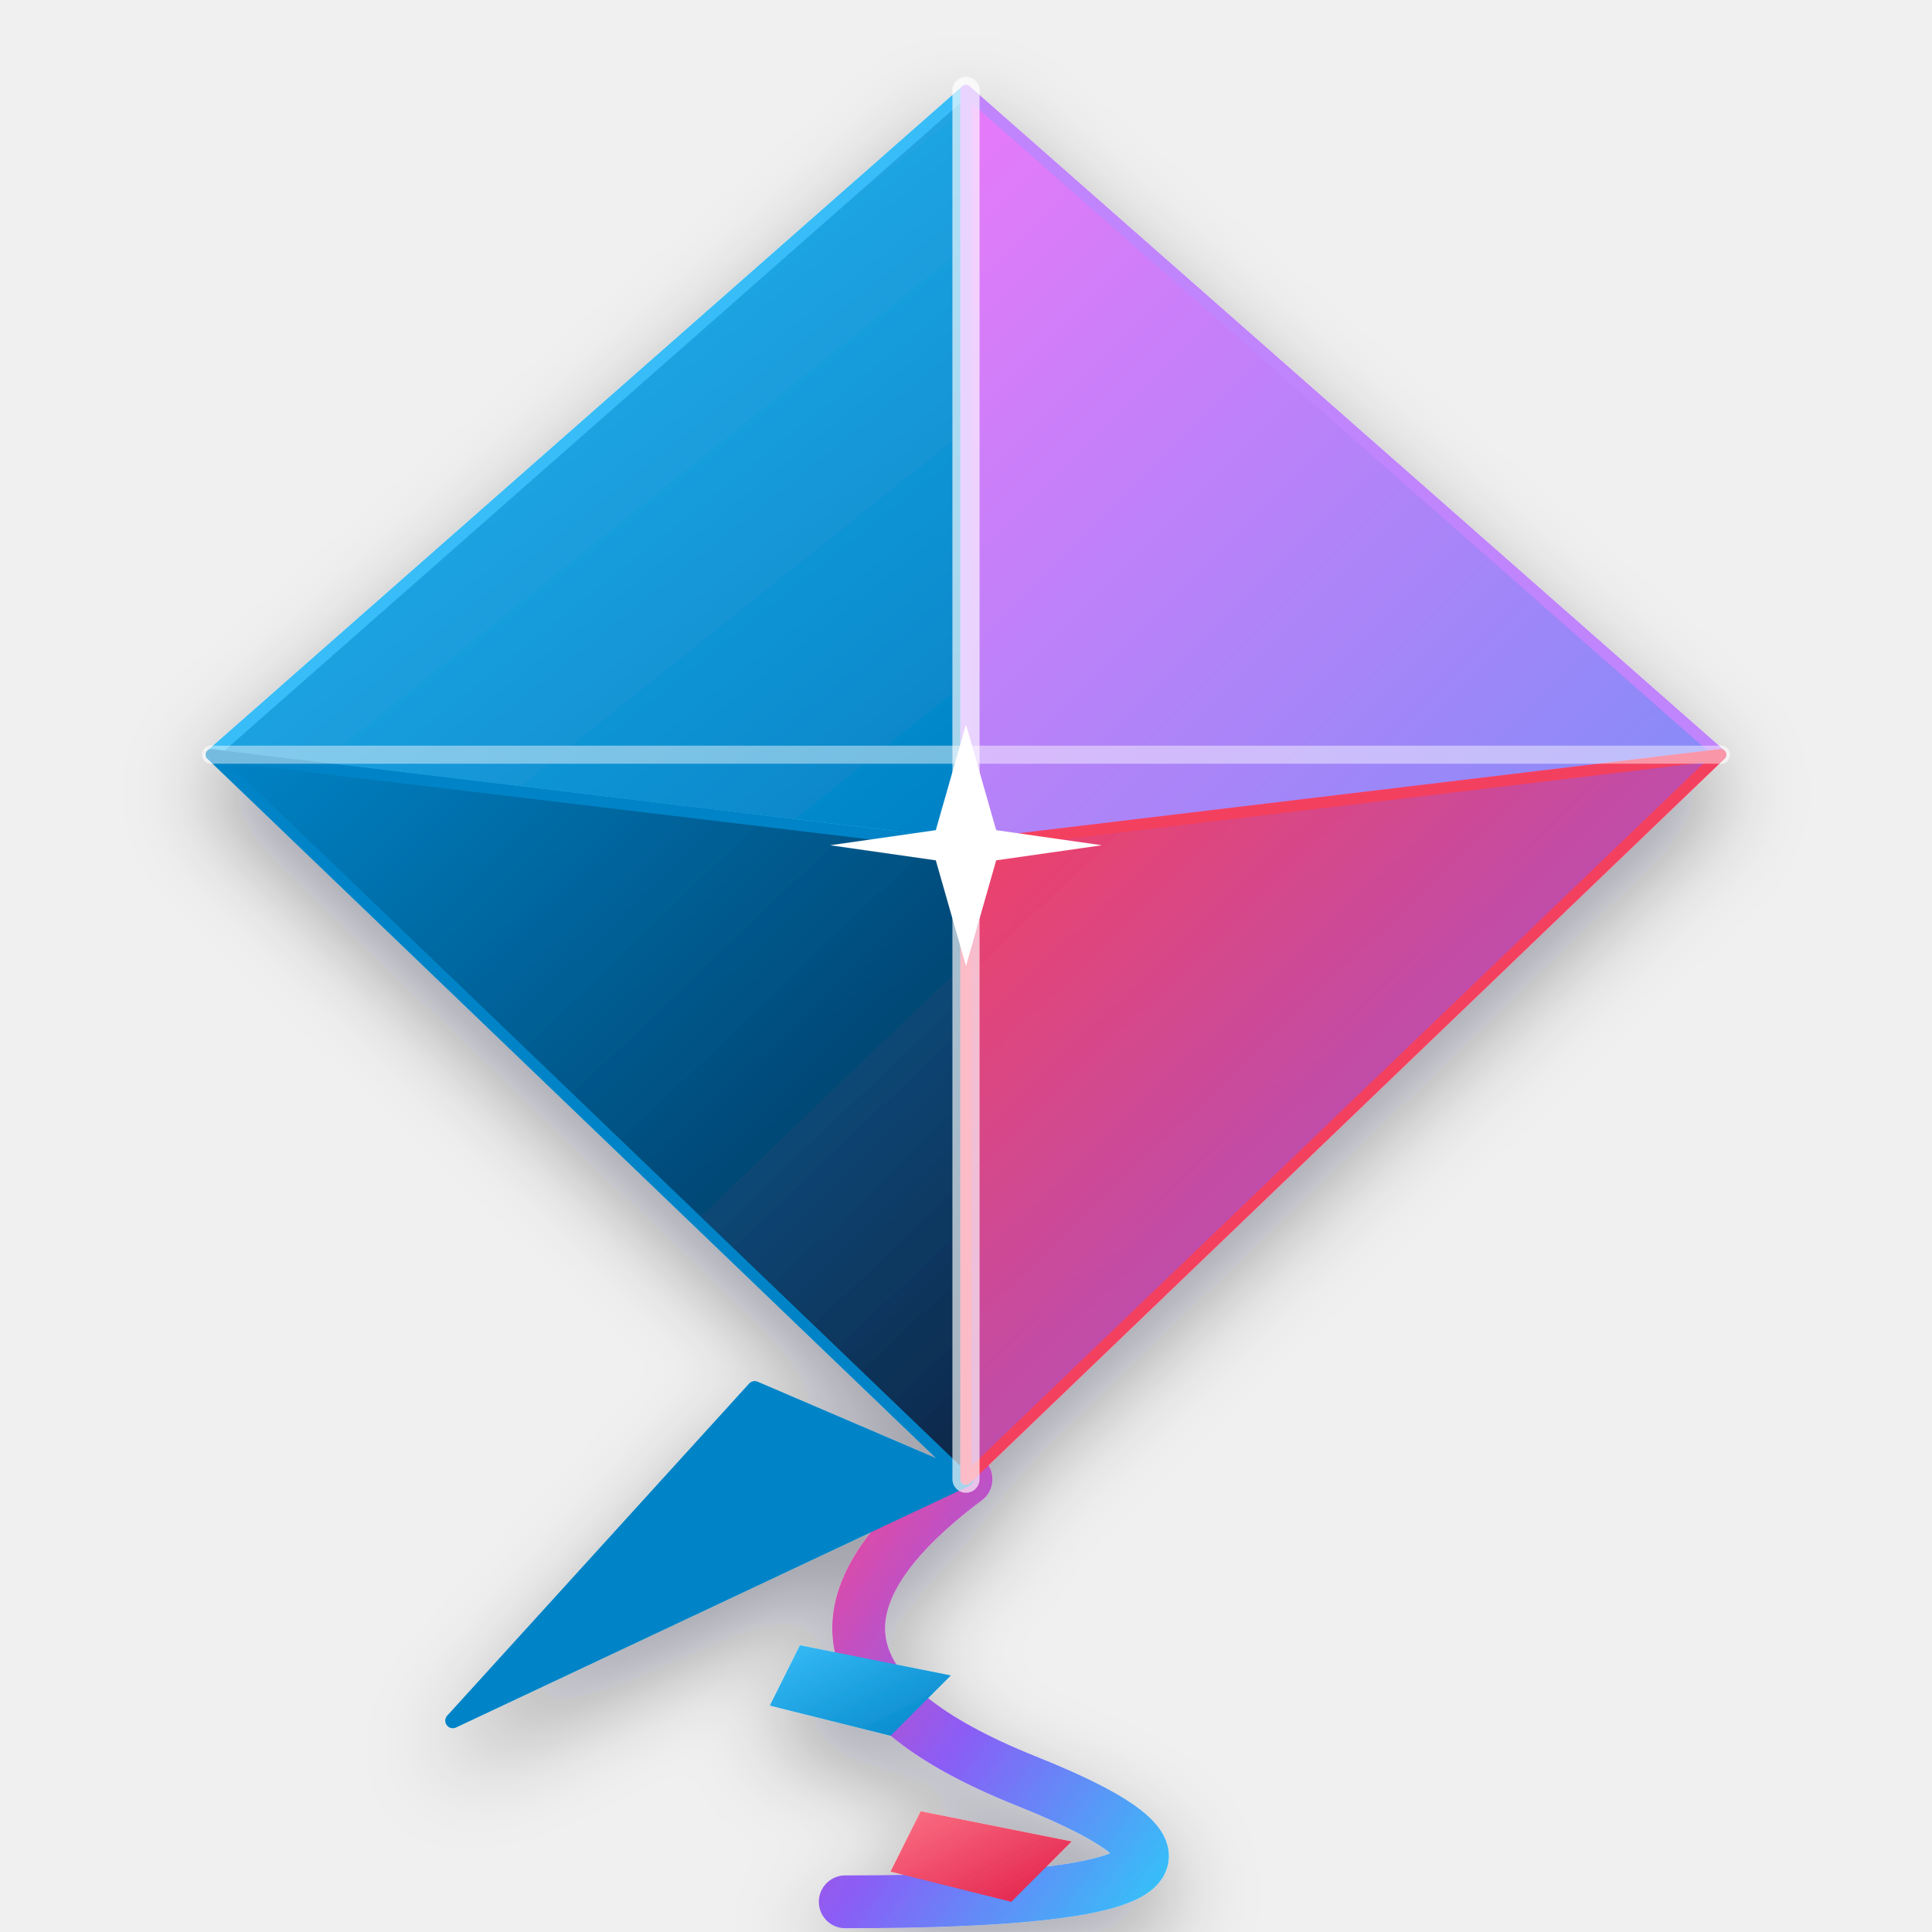
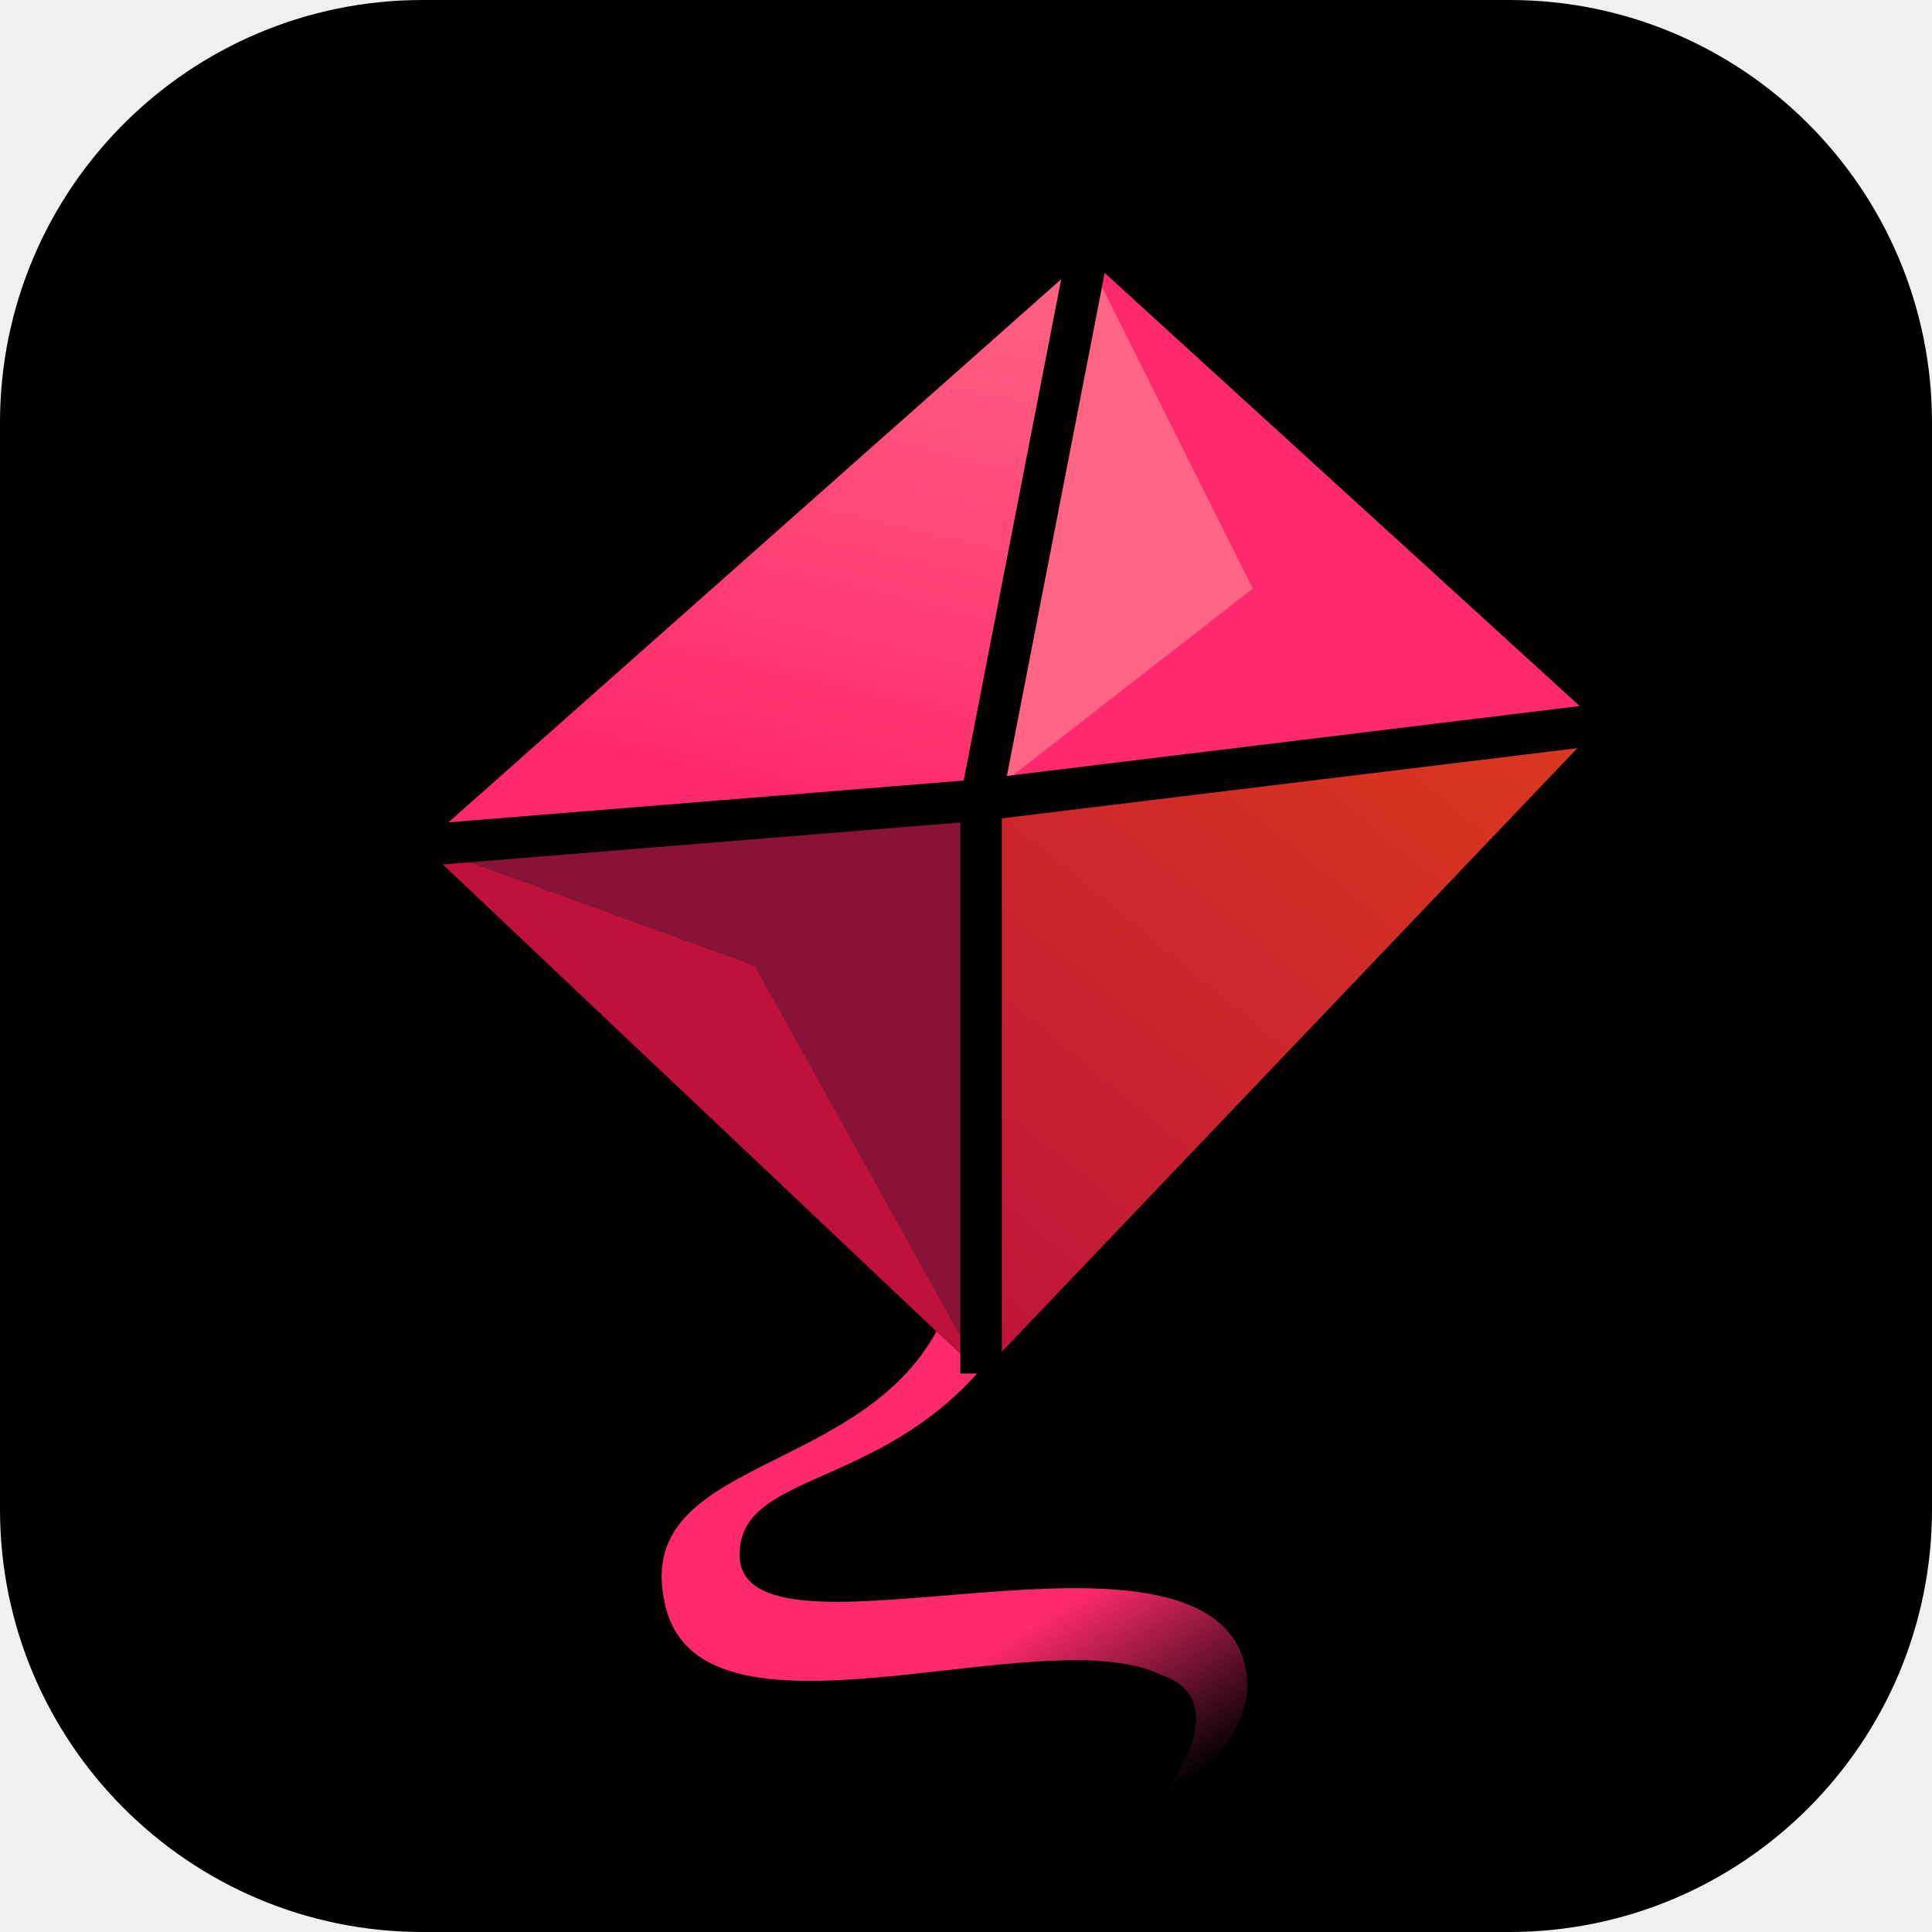
- <svg xmlns="http://www.w3.org/2000/svg" viewBox="0 0 128 128" width="128" height="128">
+ <svg xmlns="http://www.w3.org/2000/svg" width="128" height="128" viewBox="0 0 128 128" role="img" aria-labelledby="kites-title kites-desc">
  <defs>
-     <linearGradient id="facet-tl" x1="10%" y1="0%" x2="90%" y2="100%">
-       <stop offset="0%" stop-color="#38BDF8" />
-       <stop offset="100%" stop-color="#0284C7" />
+     <linearGradient id="kites-light" x1="72" y1="17" x2="63" y2="55" gradientUnits="userSpaceOnUse">
+       <stop stop-color="#FF6584" />
+       <stop offset="1" stop-color="#FF2A6D" />
    </linearGradient>
-     <linearGradient id="facet-tr" x1="0%" y1="0%" x2="100%" y2="100%">
-       <stop offset="0%" stop-color="#E879F9" />
-       <stop offset="100%" stop-color="#818CF8" />
+     <linearGradient id="kites-fold" x1="99" y1="46" x2="62" y2="91" gradientUnits="userSpaceOnUse">
+       <stop stop-color="#D9381E" />
+       <stop offset="1" stop-color="#BE123C" />
    </linearGradient>
-     <linearGradient id="facet-bl" x1="0%" y1="0%" x2="100%" y2="100%">
-       <stop offset="0%" stop-color="#0284C7" />
-       <stop offset="100%" stop-color="#092648" />
+     <linearGradient id="kites-ribbon" x1="65" y1="89" x2="82" y2="116" gradientUnits="userSpaceOnUse">
+       <stop stop-color="#FF2A6D" />
+       <stop offset=".55" stop-color="#FF2A6D" />
+       <stop offset="1" stop-color="#000000" />
    </linearGradient>
-     <linearGradient id="facet-br" x1="0%" y1="0%" x2="100%" y2="100%">
-       <stop offset="0%" stop-color="#F43F5E" />
-       <stop offset="100%" stop-color="#8B5CF6" />
-     </linearGradient>
-     <linearGradient id="streamer-grad" x1="0%" y1="0%" x2="100%" y2="100%">
-       <stop offset="0%" stop-color="#EC4899" />
-       <stop offset="50%" stop-color="#8B5CF6" />
-       <stop offset="100%" stop-color="#38BDF8" />
-     </linearGradient>
-     <linearGradient id="bow-cyan" x1="0%" y1="0%" x2="100%" y2="100%">
-       <stop offset="0%" stop-color="#38BDF8" />
-       <stop offset="100%" stop-color="#0284C7" />
-     </linearGradient>
-     <linearGradient id="bow-pink" x1="0%" y1="0%" x2="100%" y2="100%">
-       <stop offset="0%" stop-color="#FB7185" />
-       <stop offset="100%" stop-color="#E11D48" />
-     </linearGradient>
-     <filter id="crisp-shadow" x="-20%" y="-20%" width="140%" height="140%">
-       <feDropShadow dx="0" dy="2.5" stdDeviation="3" flood-color="#020617" flood-opacity="0.35" />
-     </filter>
  </defs>
-   <g filter="url(#crisp-shadow)">
-     <path d="M 64,98 Q 48,110 68,118 T 56,126" fill="none" stroke="url(#streamer-grad)" stroke-width="3.5" stroke-linecap="round" />
-     <polygon points="53,109 63,111 59,115 51,113" fill="url(#bow-cyan)" />
-     <polygon points="61,120 71,122 67,126 59,124" fill="url(#bow-pink)" />
-     <path d="M 50,92 L 30,114 L 64,98 Z" fill="#0284C7" stroke="#0284C7" stroke-width="1" stroke-linejoin="round" />
-     <polygon points="64,6 14,50 64,56" fill="url(#facet-tl)" stroke="#38BDF8" stroke-width="0.75" stroke-linejoin="round" />
-     <polygon points="64,6 114,50 64,56" fill="url(#facet-tr)" stroke="#C084FC" stroke-width="0.75" stroke-linejoin="round" />
-     <polygon points="14,50 64,98 64,56" fill="url(#facet-bl)" stroke="#0284C7" stroke-width="0.75" stroke-linejoin="round" />
-     <polygon points="114,50 64,98 64,56" fill="url(#facet-br)" stroke="#F43F5E" stroke-width="0.75" stroke-linejoin="round" />
-     <line x1="64" y1="6" x2="64" y2="98" stroke="#FFFFFF" stroke-width="1.8" stroke-opacity="0.65" stroke-linecap="round" />
-     <line x1="14" y1="50" x2="114" y2="50" stroke="#FFFFFF" stroke-width="1.2" stroke-opacity="0.45" stroke-linecap="round" />
-     <polygon points="64,48 66,55 73,56 66,57 64,64 62,57 55,56 62,55" fill="#FFFFFF" />
+   <rect id="background" width="128" height="128" rx="28" fill="#000000" />
+   <path id="ribbon" fill="url(#kites-ribbon)" d="M63 86 67 88C60 99 49 97 49 103C49 111 77 100 82 109C84 113 81 117 77 119C80 115 80 112 77 111C69 107 46 117 44 106C42 96 59 98 63 86Z" />
+   <g id="kite-body" stroke="none">
+     <path id="upper-left-facet" fill="url(#kites-light)" d="M72 17 65 53 28 56Z" />
+     <path id="upper-right-facet" fill="#FF2A6D" d="M72 17 106 48 65 53Z" />
+     <path id="right-fold-facet" fill="url(#kites-fold)" d="M106 48 65 91 65 53Z" />
+     <path id="lower-shadow-facet" fill="#881337" d="M28 56 65 91 65 53Z" />
+     <path id="lower-rose-facet" fill="#BE123C" d="M28 56 50 64 65 91Z" />
+     <path id="top-highlight-facet" fill="#FF6584" d="M72 17 83 39 65 53Z" />
+   </g>
+   <g id="structural-spars" fill="none" stroke="#000000" stroke-width="2.75" stroke-linecap="butt" stroke-linejoin="miter">
+     <path id="spine" d="M72 17 65 53 65 91" />
+     <path id="crossbar" d="M28 56 65 53 106 48" />
  </g>
</svg>
